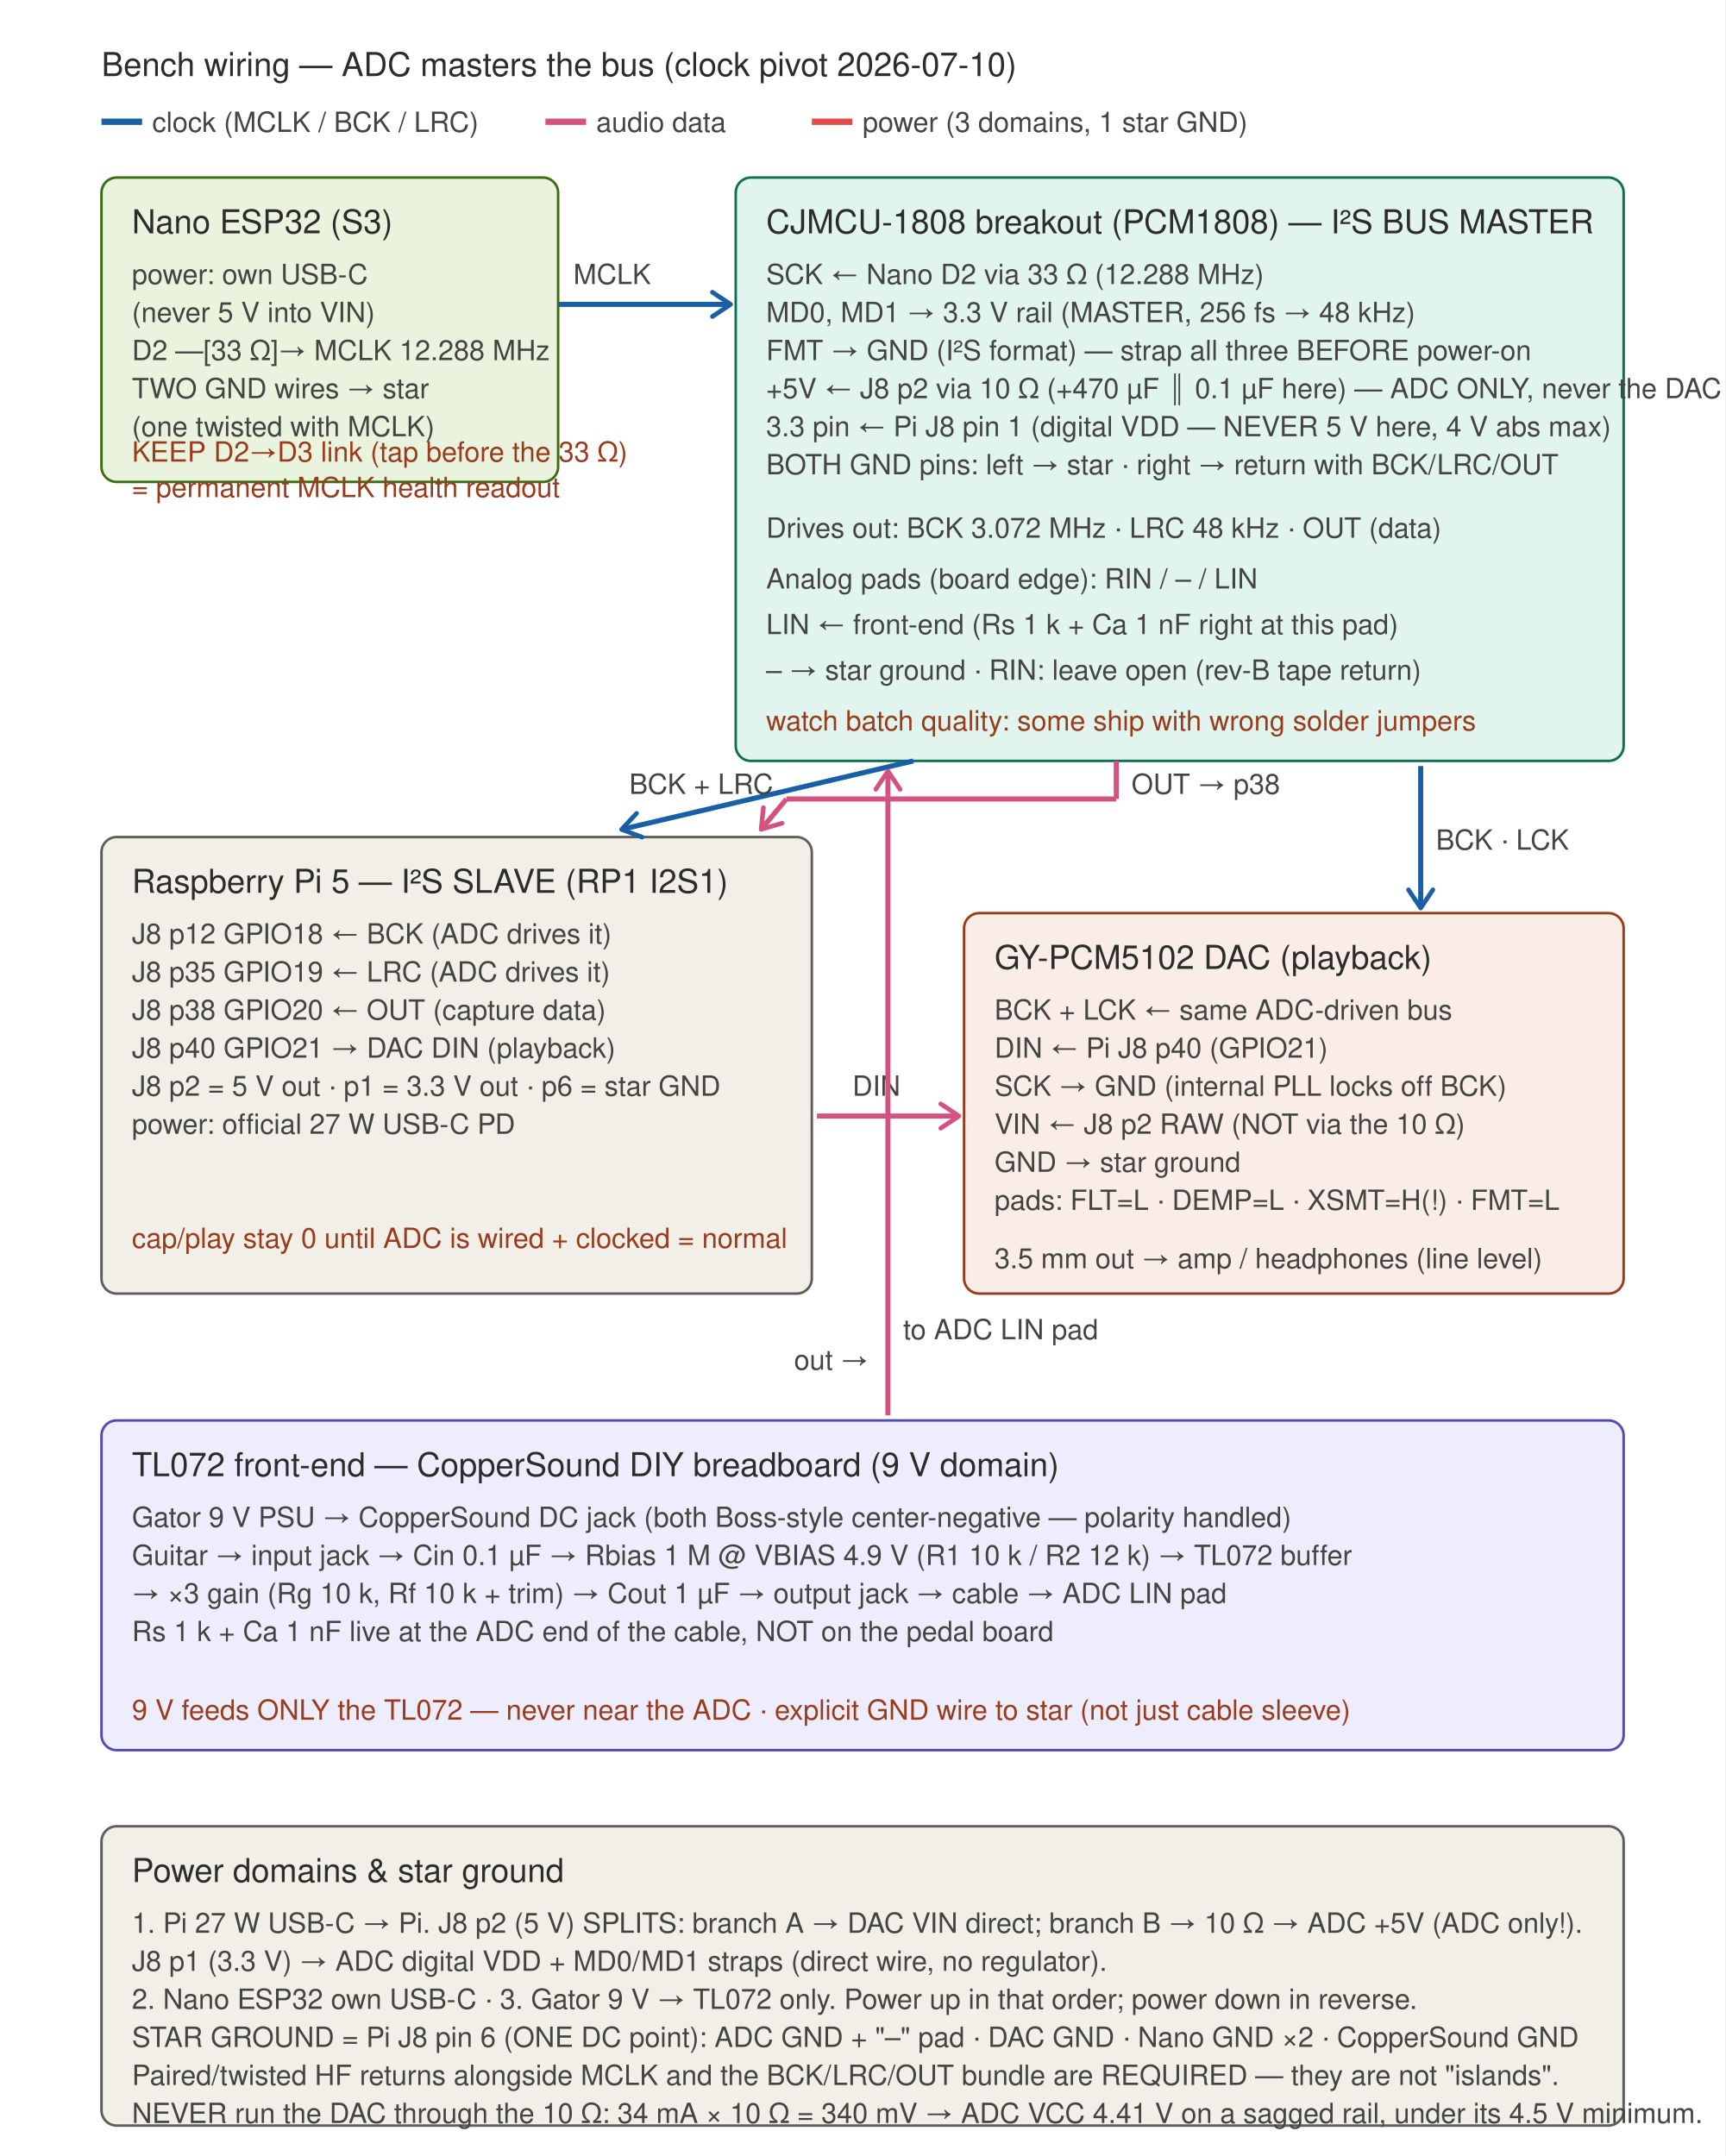
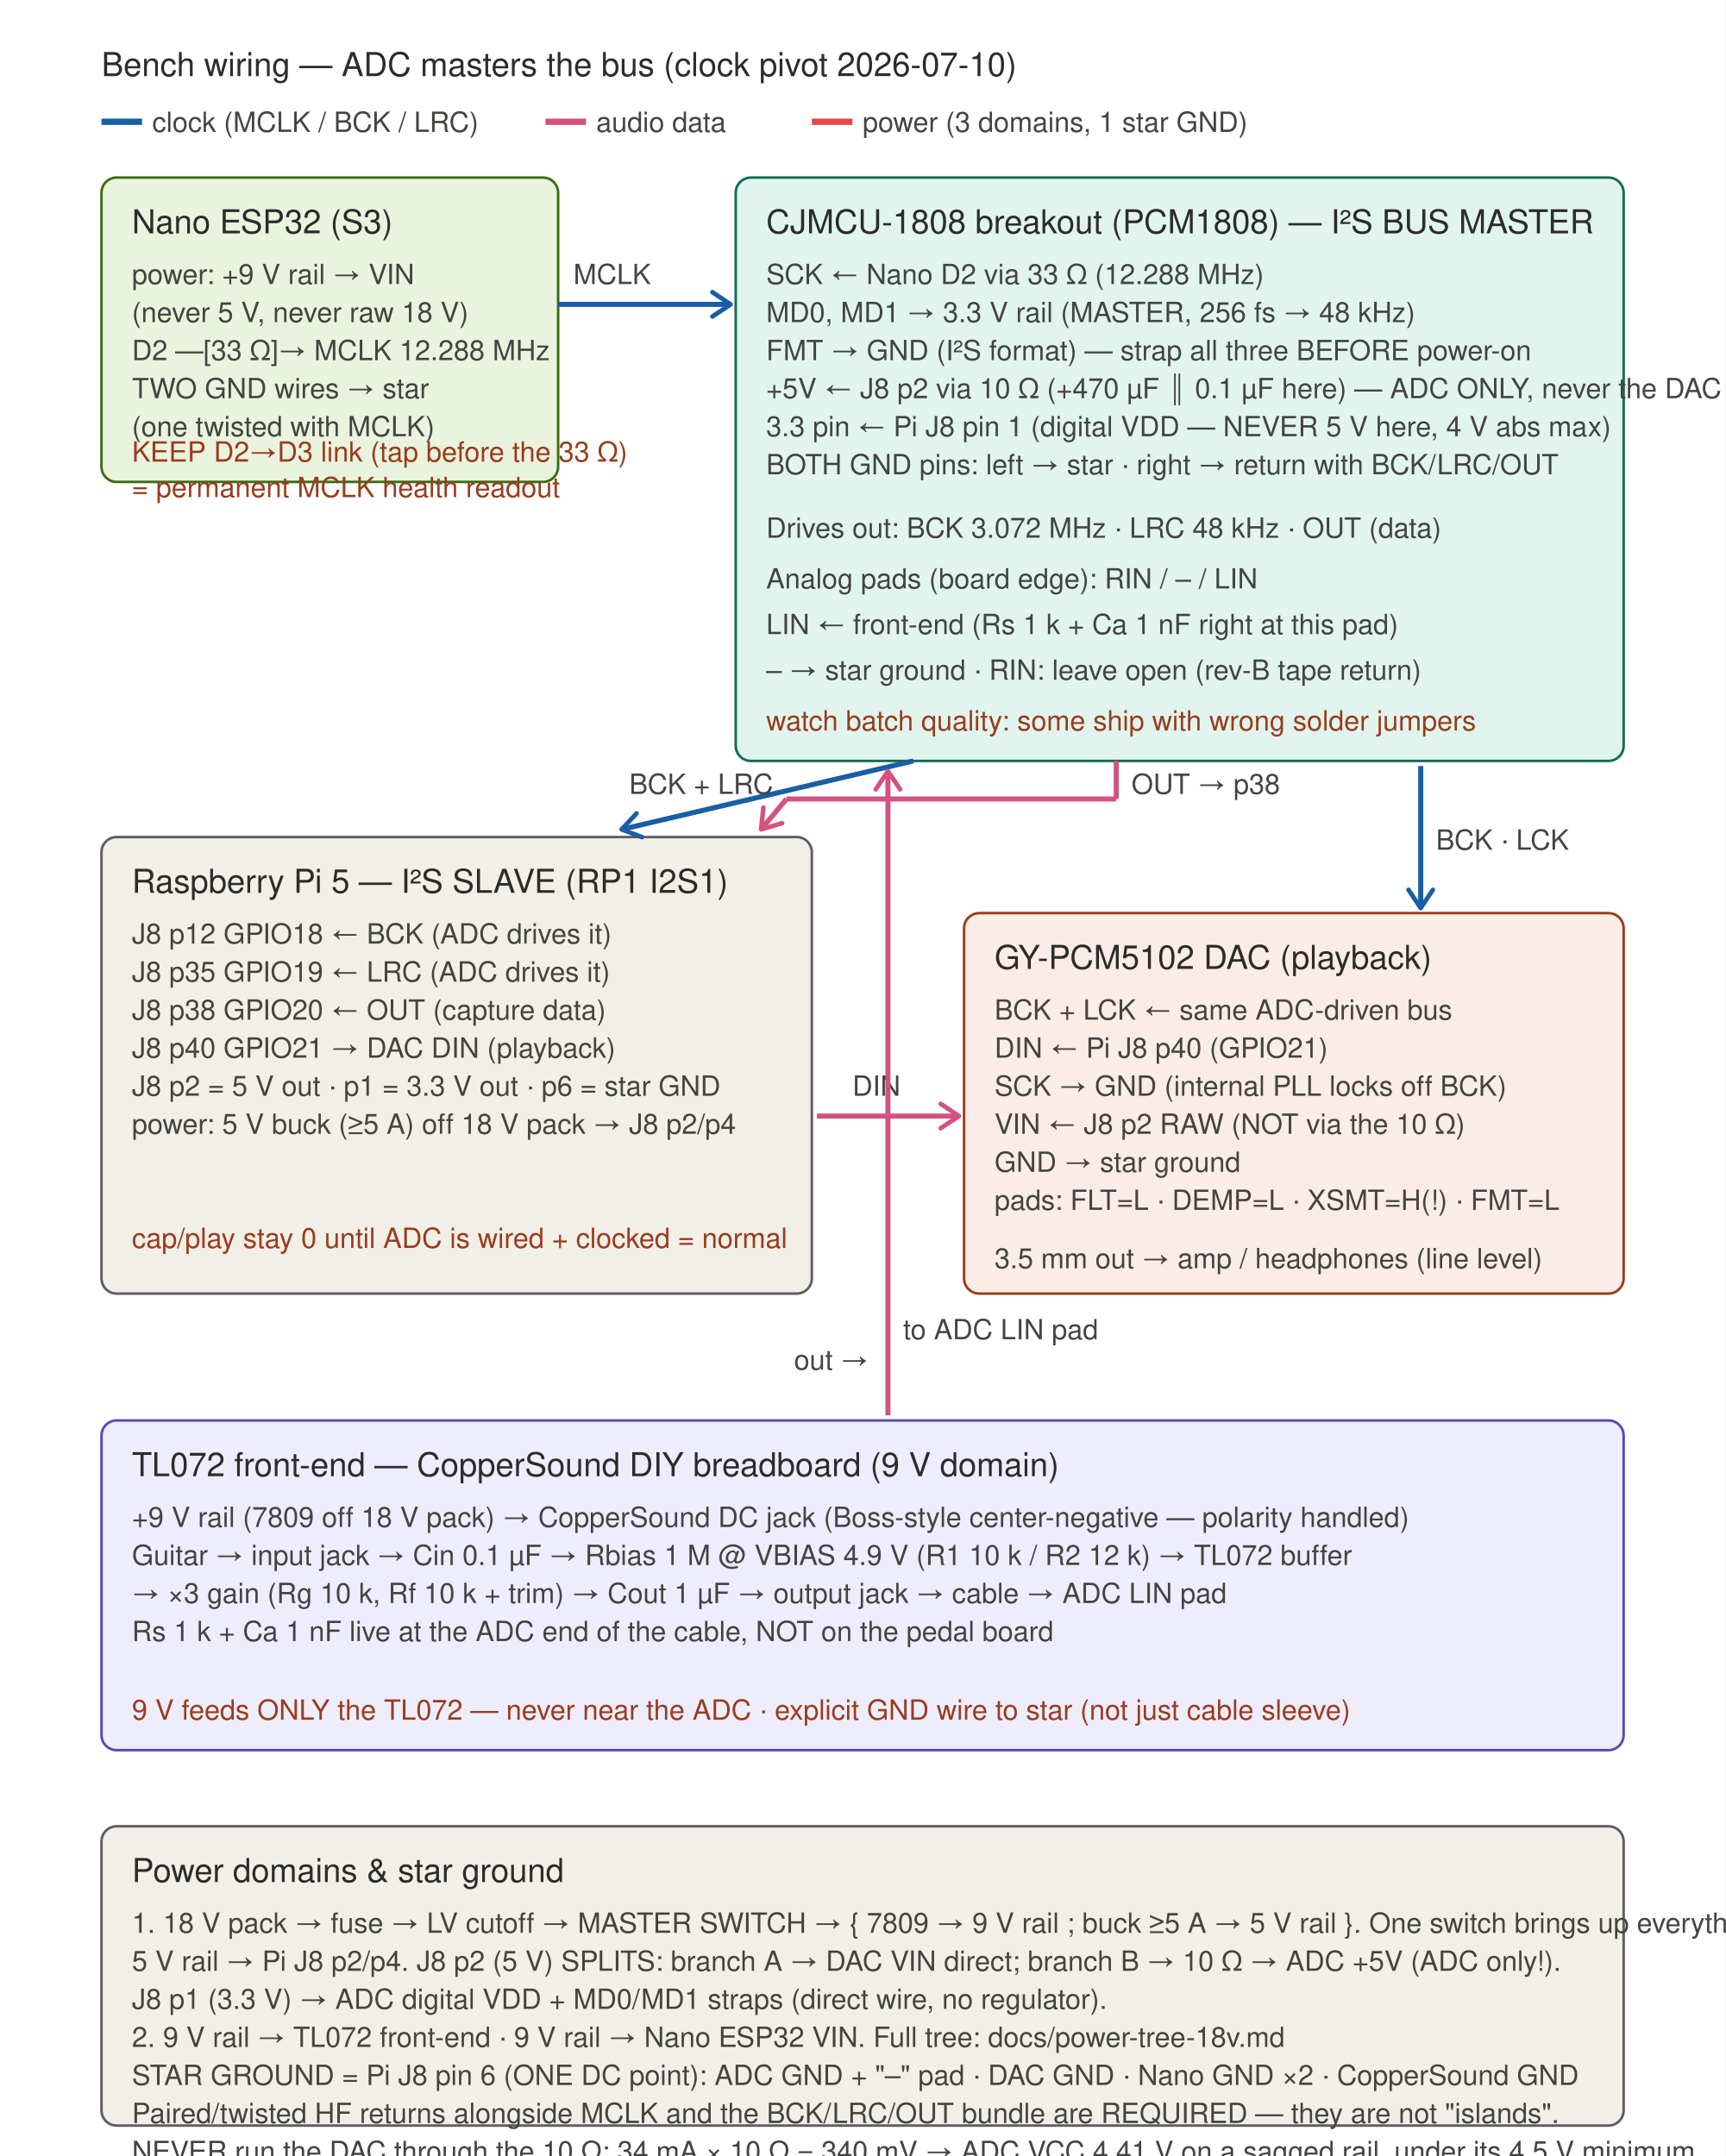
<svg xmlns="http://www.w3.org/2000/svg" width="100%" viewBox="0 0 680 850" role="img">
  <style>
text{font-family:-apple-system,Helvetica,Arial,sans-serif;fill:#2C2C2A}
.t{font-size:13px;font-weight:500}.ts{font-size:11px;fill:#444441}.acc{font-size:11px;font-weight:500;fill:#993C1D}
.gray{fill:#F1EFE8;stroke:#5F5E5A;stroke-width:1}.teal{fill:#E1F5EE;stroke:#0F6E56;stroke-width:1}
.coral{fill:#FAECE7;stroke:#993C1D;stroke-width:1}.purple{fill:#EEEDFE;stroke:#534AB7;stroke-width:1}
.green{fill:#EAF3DE;stroke:#3B6D11;stroke-width:1}
.w{stroke-width:2;fill:none}
</style>
  <defs>
    <marker id="ar" viewBox="0 0 10 10" refX="8" refY="5" markerWidth="6" markerHeight="6" orient="auto-start-reverse">
      <path d="M2 1L8 5L2 9" fill="none" stroke="context-stroke" stroke-width="1.5" stroke-linecap="round" stroke-linejoin="round" />
    </marker>
  </defs>
  <rect x="0" y="0" width="680" height="850" fill="#FFFFFF" />
  <text class="t" x="40" y="30">Bench wiring — ADC masters the bus (clock pivot 2026-07-10)</text>
  <line x1="40" y1="48" x2="56" y2="48" stroke="#185FA5" stroke-width="2.5" />
  <text class="ts" x="60" y="52">clock (MCLK / BCK / LRC)</text>
  <line x1="215" y1="48" x2="231" y2="48" stroke="#D4537E" stroke-width="2.5" />
  <text class="ts" x="235" y="52">audio data</text>
  <line x1="320" y1="48" x2="336" y2="48" stroke="#E24B4A" stroke-width="2.5" />
  <text class="ts" x="340" y="52">power (3 domains, 1 star GND)</text>
  <g class="green">
    <rect x="40" y="70" width="180" height="120" rx="6" />
  </g>
  <text class="t" x="52" y="92">Nano ESP32 (S3)</text>
-   <text class="ts" x="52" y="112">power: own USB-C<tspan x="52" dy="15">(never 5 V into VIN)</tspan>
+   <text class="ts" x="52" y="112">power: +9 V rail → VIN<tspan x="52" dy="15">(never 5 V, never raw 18 V)</tspan>
    <tspan x="52" dy="15">D2 —[33 Ω]→ MCLK 12.288 MHz</tspan>
    <tspan x="52" dy="15">TWO GND wires → star</tspan>
    <tspan x="52" dy="15">(one twisted with MCLK)</tspan>
  </text>
  <text class="acc" x="52" y="182">KEEP D2→D3 link (tap before the 33 Ω)<tspan x="52" dy="14">= permanent MCLK health readout</tspan>
  </text>
  <g class="teal">
    <rect x="290" y="70" width="350" height="230" rx="6" />
  </g>
  <text class="t" x="302" y="92">CJMCU-1808 breakout (PCM1808) — I²S BUS MASTER</text>
  <text class="ts" x="302" y="112">SCK ← Nano D2 via 33 Ω (12.288 MHz)<tspan x="302" dy="15">MD0, MD1 → 3.3 V rail  (MASTER, 256 fs → 48 kHz)</tspan>
    <tspan x="302" dy="15">FMT → GND  (I²S format) — strap all three BEFORE power-on</tspan>
    <tspan x="302" dy="15">+5V ← J8 p2 via 10 Ω (+470 µF ∥ 0.1 µF here) — ADC ONLY, never the DAC</tspan>
    <tspan x="302" dy="15">3.3 pin ← Pi J8 pin 1 (digital VDD — NEVER 5 V here, 4 V abs max)</tspan>
    <tspan x="302" dy="15">BOTH GND pins: left → star · right → return with BCK/LRC/OUT</tspan>
  </text>
  <text class="ts" x="302" y="212">Drives out:  BCK 3.072 MHz · LRC 48 kHz · OUT (data)</text>
  <text class="ts" x="302" y="232">Analog pads (board edge):  RIN / – / LIN</text>
  <text class="ts" x="302" y="250">  LIN ← front-end (Rs 1 k + Ca 1 nF right at this pad)</text>
  <text class="ts" x="302" y="268">  – → star ground  ·  RIN: leave open (rev-B tape return)</text>
  <text class="acc" x="302" y="288">watch batch quality: some ship with wrong solder jumpers</text>
  <line class="w" x1="220" y1="120" x2="288" y2="120" stroke="#185FA5" marker-end="url(#ar)" />
  <text class="ts" x="226" y="112">MCLK</text>
  <g class="gray">
    <rect x="40" y="330" width="280" height="180" rx="6" />
  </g>
  <text class="t" x="52" y="352">Raspberry Pi 5 — I²S SLAVE (RP1 I2S1)</text>
  <text class="ts" x="52" y="372">J8 p12 GPIO18 ← BCK (ADC drives it)<tspan x="52" dy="15">J8 p35 GPIO19 ← LRC (ADC drives it)</tspan>
    <tspan x="52" dy="15">J8 p38 GPIO20 ← OUT (capture data)</tspan>
    <tspan x="52" dy="15">J8 p40 GPIO21 → DAC DIN (playback)</tspan>
    <tspan x="52" dy="15">J8 p2 = 5 V out · p1 = 3.3 V out · p6 = star GND</tspan>
-     <tspan x="52" dy="15">power: official 27 W USB-C PD</tspan>
+     <tspan x="52" dy="15">power: 5 V buck (≥5 A) off 18 V pack → J8 p2/p4</tspan>
  </text>
  <text class="acc" x="52" y="492">cap/play stay 0 until ADC is wired + clocked = normal</text>
  <line class="w" x1="360" y1="300" x2="245" y2="327" stroke="#185FA5" marker-end="url(#ar)" />
  <text class="ts" x="248" y="313">BCK + LRC</text>
  <line class="w" x1="440" y1="300" x2="440" y2="315" stroke="#D4537E" />
  <line class="w" x1="440" y1="315" x2="310" y2="315" stroke="#D4537E" />
  <line class="w" x1="310" y1="315" x2="300" y2="327" stroke="#D4537E" marker-end="url(#ar)" />
  <text class="ts" x="446" y="313">OUT → p38</text>
  <g class="coral">
    <rect x="380" y="360" width="260" height="150" rx="6" />
  </g>
  <text class="t" x="392" y="382">GY-PCM5102 DAC (playback)</text>
  <text class="ts" x="392" y="402">BCK + LCK ← same ADC-driven bus<tspan x="392" dy="15">DIN ← Pi J8 p40 (GPIO21)</tspan>
    <tspan x="392" dy="15">SCK → GND (internal PLL locks off BCK)</tspan>
    <tspan x="392" dy="15">VIN ← J8 p2 RAW (NOT via the 10 Ω)</tspan>
    <tspan x="392" dy="15">GND → star ground</tspan>
    <tspan x="392" dy="15">pads: FLT=L · DEMP=L · XSMT=H(!) · FMT=L</tspan>
  </text>
  <text class="ts" x="392" y="500">3.5 mm out → amp / headphones (line level)</text>
  <line class="w" x1="560" y1="302" x2="560" y2="358" stroke="#185FA5" marker-end="url(#ar)" />
  <text class="ts" x="566" y="335">BCK · LCK</text>
  <line class="w" x1="322" y1="440" x2="378" y2="440" stroke="#D4537E" marker-end="url(#ar)" />
  <text class="ts" x="336" y="432">DIN</text>
  <g class="purple">
    <rect x="40" y="560" width="600" height="130" rx="6" />
  </g>
  <text class="t" x="52" y="582">TL072 front-end — CopperSound DIY breadboard (9 V domain)</text>
-   <text class="ts" x="52" y="602">Gator 9 V PSU → CopperSound DC jack (both Boss-style center-negative — polarity handled)<tspan x="52" dy="15">Guitar → input jack → Cin 0.1 µF → Rbias 1 M @ VBIAS 4.9 V (R1 10 k / R2 12 k) → TL072 buffer</tspan>
+   <text class="ts" x="52" y="602">+9 V rail (7809 off 18 V pack) → CopperSound DC jack (Boss-style center-negative — polarity handled)<tspan x="52" dy="15">Guitar → input jack → Cin 0.1 µF → Rbias 1 M @ VBIAS 4.9 V (R1 10 k / R2 12 k) → TL072 buffer</tspan>
    <tspan x="52" dy="15">→ ×3 gain (Rg 10 k, Rf 10 k + trim) → Cout 1 µF → output jack → cable → ADC LIN pad</tspan>
    <tspan x="52" dy="15">Rs 1 k + Ca 1 nF live at the ADC end of the cable, NOT on the pedal board</tspan>
  </text>
  <text class="acc" x="52" y="678">9 V feeds ONLY the TL072 — never near the ADC · explicit GND wire to star (not just cable sleeve)</text>
  <line class="w" x1="350" y1="558" x2="350" y2="304" stroke="#D4537E" marker-end="url(#ar)" />
  <text class="ts" x="313" y="540">out →</text>
  <text class="ts" x="356" y="528">to ADC LIN pad</text>
  <g class="gray">
    <rect x="40" y="720" width="600" height="118" rx="6" />
  </g>
  <text class="t" x="52" y="742">Power domains &amp; star ground</text>
-   <text class="ts" x="52" y="762">1. Pi 27 W USB-C → Pi.  J8 p2 (5 V) SPLITS: branch A → DAC VIN direct;  branch B → 10 Ω → ADC +5V (ADC only!).<tspan x="52" dy="15">   J8 p1 (3.3 V) → ADC digital VDD + MD0/MD1 straps (direct wire, no regulator).</tspan>
-     <tspan x="52" dy="15">2. Nano ESP32 own USB-C   ·   3. Gator 9 V → TL072 only.  Power up in that order; power down in reverse.</tspan>
+   <text class="ts" x="52" y="762">1. 18 V pack → fuse → LV cutoff → MASTER SWITCH → { 7809 → 9 V rail ; buck ≥5 A → 5 V rail }.  One switch brings up everything.<tspan x="52" dy="15">   5 V rail → Pi J8 p2/p4.  J8 p2 (5 V) SPLITS: branch A → DAC VIN direct;  branch B → 10 Ω → ADC +5V (ADC only!).</tspan>
+     <tspan x="52" dy="15">   J8 p1 (3.3 V) → ADC digital VDD + MD0/MD1 straps (direct wire, no regulator).</tspan>
+     <tspan x="52" dy="15">2. 9 V rail → TL072 front-end   ·   9 V rail → Nano ESP32 VIN.   Full tree: docs/power-tree-18v.md</tspan>
    <tspan x="52" dy="15">STAR GROUND = Pi J8 pin 6 (ONE DC point): ADC GND + "–" pad · DAC GND · Nano GND ×2 · CopperSound GND</tspan>
    <tspan x="52" dy="15">Paired/twisted HF returns alongside MCLK and the BCK/LRC/OUT bundle are REQUIRED — they are not "islands".</tspan>
    <tspan x="52" dy="15">NEVER run the DAC through the 10 Ω: 34 mA × 10 Ω = 340 mV → ADC VCC 4.41 V on a sagged rail, under its 4.5 V minimum.</tspan>
  </text>
</svg>
